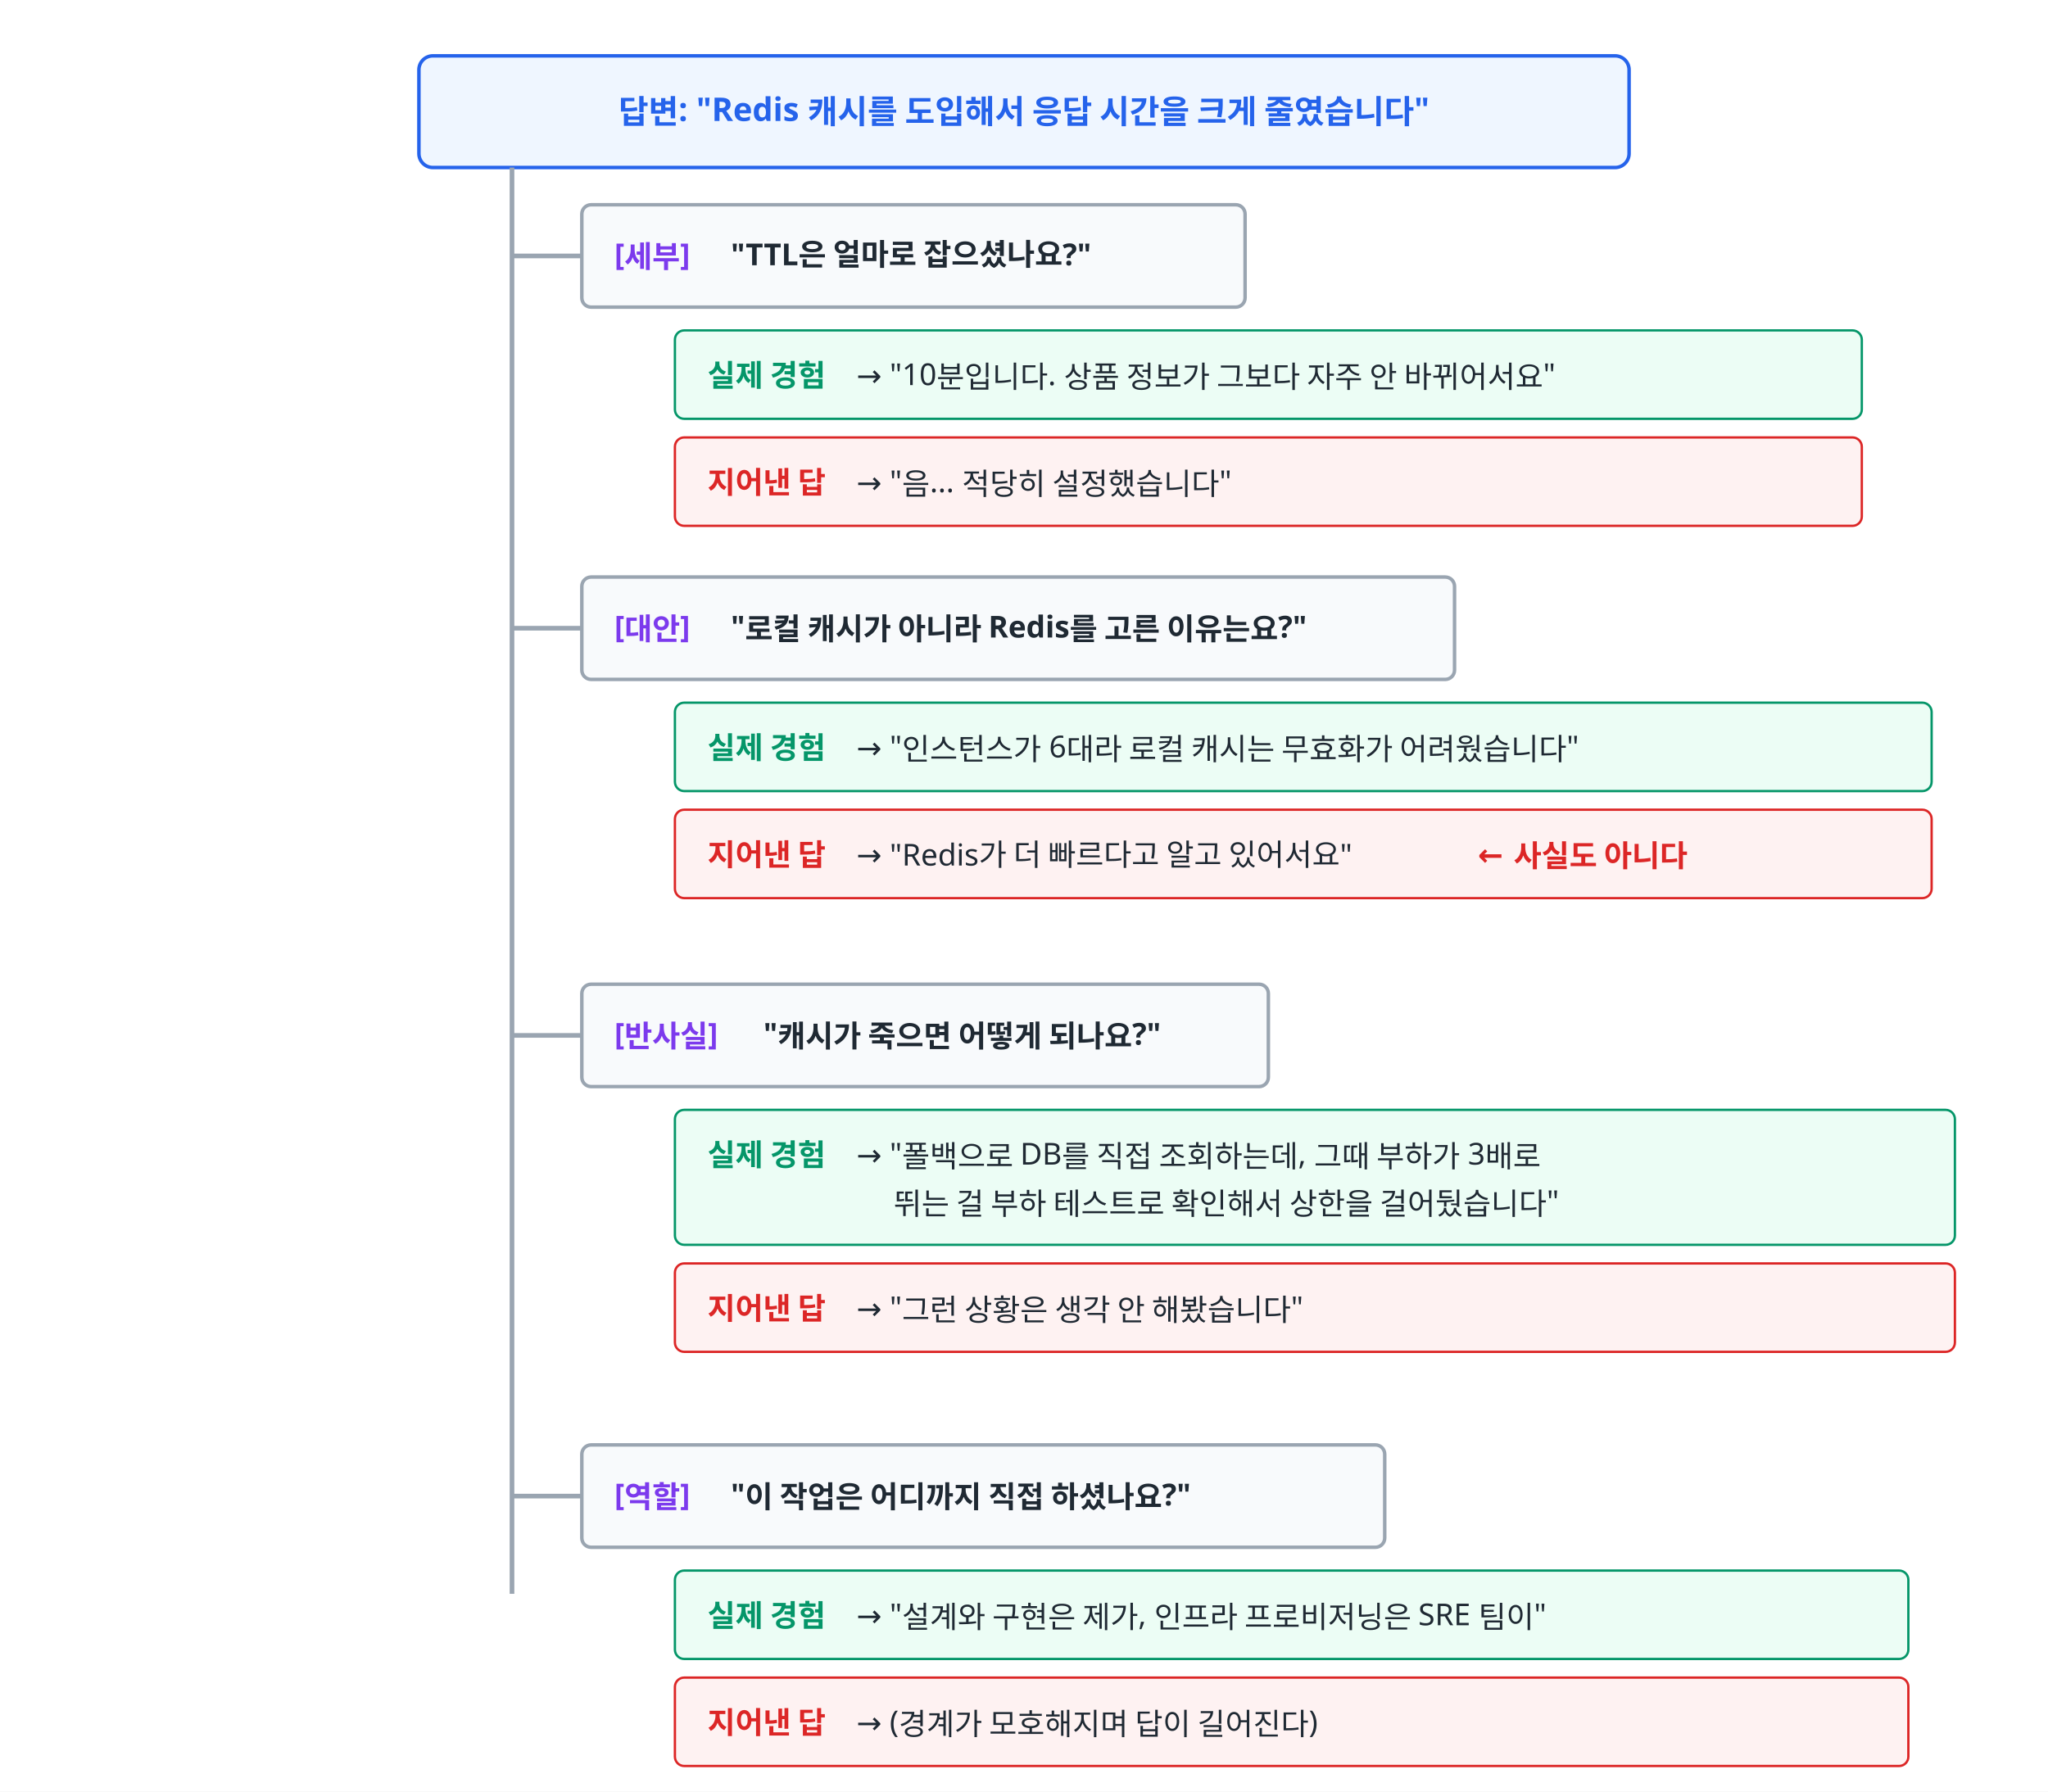
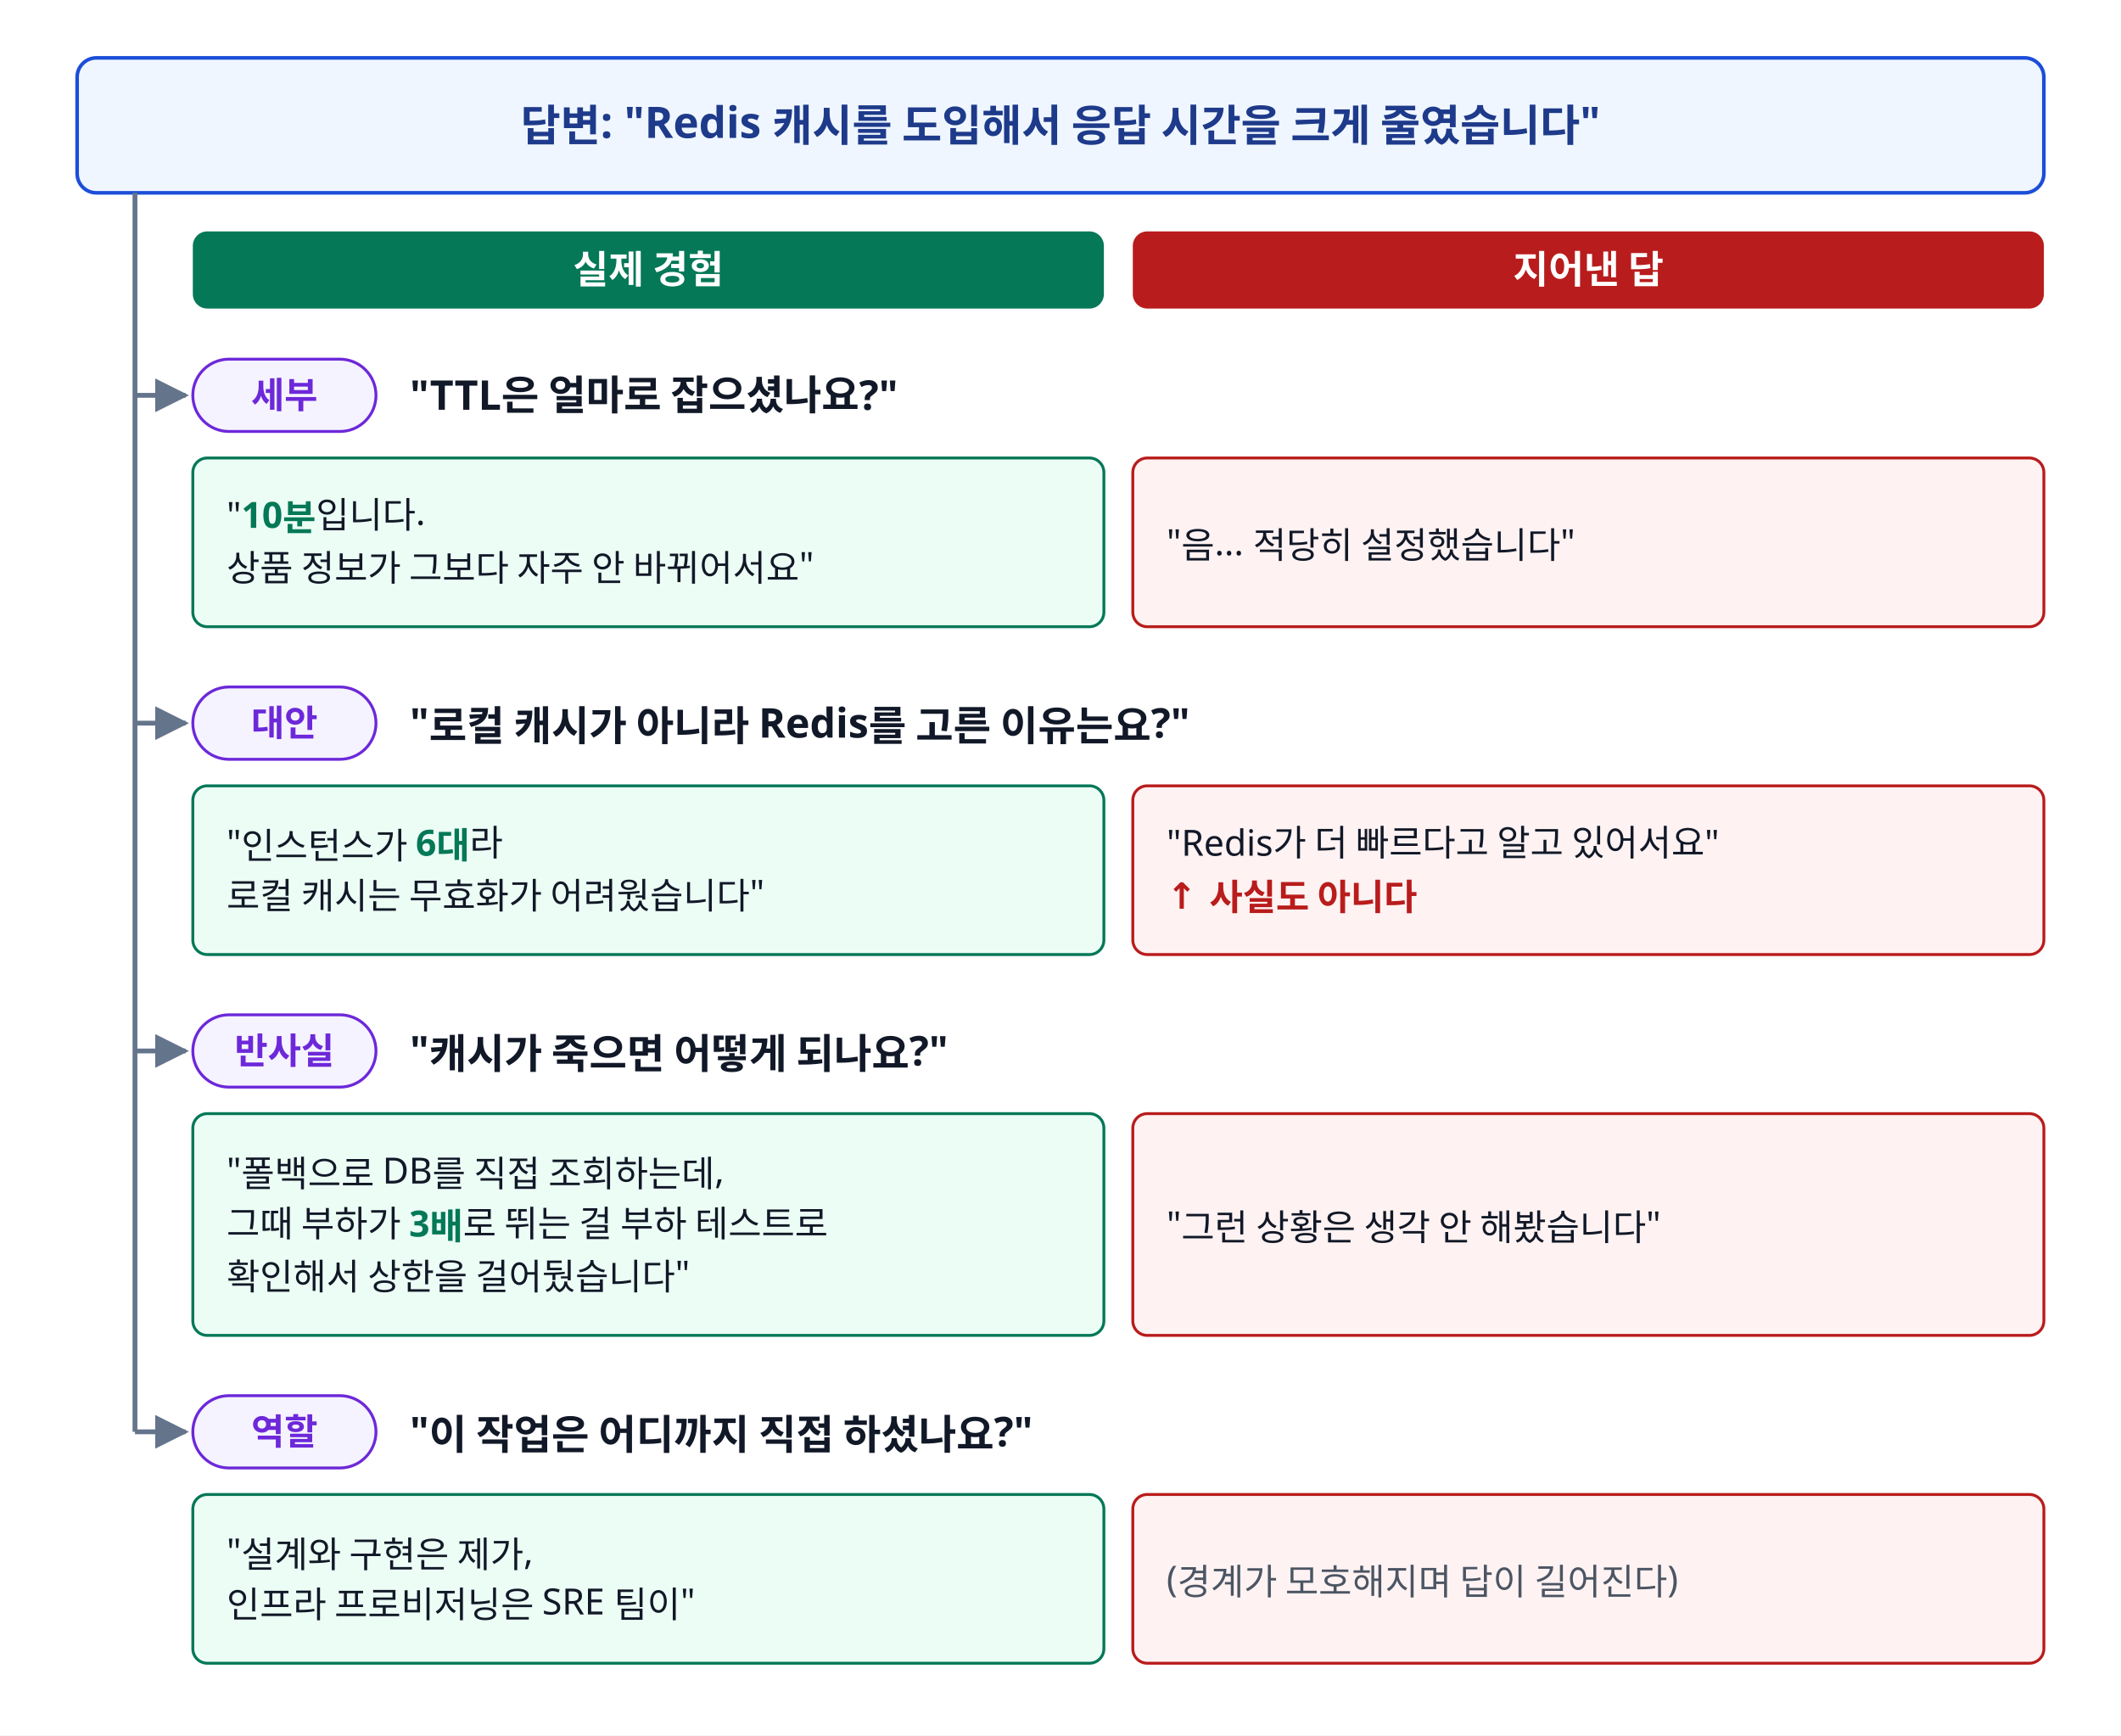
- <svg xmlns="http://www.w3.org/2000/svg" viewBox="0 0 880 770" width="880" height="770" font-family="'Malgun Gothic','Apple SD Gothic Neo','Noto Sans KR','Segoe UI',sans-serif" role="img" aria-labelledby="t d">
+ <svg xmlns="http://www.w3.org/2000/svg" viewBox="0 0 880 720" width="880" height="720" font-family="'Malgun Gothic','Apple SD Gothic Neo','Noto Sans KR','Segoe UI',sans-serif" role="img" aria-labelledby="t d">
  <defs>
-     <marker id="a-ink" viewBox="0 0 10 10" refX="9" refY="5" markerWidth="7" markerHeight="7" orient="auto-start-reverse">
-       <path d="M0,0 L10,5 L0,10 z" fill="#1f2933" />
+     <marker id="ah" viewBox="0 0 10 10" refX="9" refY="5" markerWidth="7" markerHeight="7" orient="auto">
+       <path d="M0,0 L10,5 L0,10 z" fill="#64748b" />
    </marker>
  </defs>
-   <rect width="880" height="770" fill="#ffffff" />
-   <rect x="180" y="24" width="520" height="48" rx="6" fill="#eff6ff" stroke="#2563eb" stroke-width="1.5" />
-   <text x="440" y="53" font-size="14" font-weight="bold" fill="#2563eb" text-anchor="middle">답변: "Redis 캐시를 도입해서 응답 시간을 크게 줄였습니다"</text>
-   <path d="M220,72 L220,685" stroke="#9aa5b1" stroke-width="2" fill="none" />
-   <path d="M220,110 L250,110" stroke="#9aa5b1" stroke-width="2" fill="none" />
-   <rect x="250" y="88" width="285" height="44" rx="4" fill="#f8fafc" stroke="#9aa5b1" stroke-width="1.5" />
-   <text x="264" y="114" font-size="13" font-weight="bold" fill="#7c3aed">[세부]</text>
-   <text x="314" y="114" font-size="13" font-weight="bold" fill="#1f2933">"TTL은 얼마로 잡으셨나요?"</text>
-   <rect x="290" y="142" width="510" height="38" rx="4" fill="#ecfdf5" stroke="#059669" stroke-width="1" />
-   <text x="304" y="166" font-size="13" font-weight="bold" fill="#059669">실제 경험</text>
-   <text x="368" y="166" font-size="13" fill="#1f2933">→ "10분입니다. 상품 정보가 그보다 자주 안 바뀌어서요"</text>
-   <rect x="290" y="188" width="510" height="38" rx="4" fill="#fef2f2" stroke="#dc2626" stroke-width="1" />
-   <text x="304" y="212" font-size="13" font-weight="bold" fill="#dc2626">지어낸 답</text>
-   <text x="368" y="212" font-size="13" fill="#1f2933">→ "음... 적당히 설정했습니다"</text>
-   <path d="M220,270 L250,270" stroke="#9aa5b1" stroke-width="2" fill="none" />
-   <rect x="250" y="248" width="375" height="44" rx="4" fill="#f8fafc" stroke="#9aa5b1" stroke-width="1.5" />
-   <text x="264" y="274" font-size="13" font-weight="bold" fill="#7c3aed">[대안]</text>
-   <text x="314" y="274" font-size="13" font-weight="bold" fill="#1f2933">"로컬 캐시가 아니라 Redis를 고른 이유는요?"</text>
-   <rect x="290" y="302" width="540" height="38" rx="4" fill="#ecfdf5" stroke="#059669" stroke-width="1" />
-   <text x="304" y="326" font-size="13" font-weight="bold" fill="#059669">실제 경험</text>
-   <text x="368" y="326" font-size="13" fill="#1f2933">→ "인스턴스가 6대라 로컬 캐시는 무효화가 어려웠습니다"</text>
-   <rect x="290" y="348" width="540" height="38" rx="4" fill="#fef2f2" stroke="#dc2626" stroke-width="1" />
-   <text x="304" y="372" font-size="13" font-weight="bold" fill="#dc2626">지어낸 답</text>
-   <text x="368" y="372" font-size="13" fill="#1f2933">→ "Redis가 더 빠르다고 알고 있어서요"</text>
-   <text x="635" y="372" font-size="13" font-weight="bold" fill="#dc2626">← 사실도 아니다</text>
-   <path d="M220,445 L250,445" stroke="#9aa5b1" stroke-width="2" fill="none" />
-   <rect x="250" y="423" width="295" height="44" rx="4" fill="#f8fafc" stroke="#9aa5b1" stroke-width="1.5" />
-   <text x="264" y="449" font-size="13" font-weight="bold" fill="#7c3aed">[반사실]</text>
-   <text x="328" y="449" font-size="13" font-weight="bold" fill="#1f2933">"캐시가 죽으면 어떻게 되나요?"</text>
-   <rect x="290" y="477" width="550" height="58" rx="4" fill="#ecfdf5" stroke="#059669" stroke-width="1" />
-   <text x="304" y="501" font-size="13" font-weight="bold" fill="#059669">실제 경험</text>
-   <text x="368" y="501" font-size="13" fill="#1f2933">→ "폴백으로 DB를 직접 조회하는데, 그때 부하가 3배로</text>
-   <text x="384" y="522" font-size="13" fill="#1f2933">뛰는 걸 부하 테스트로 확인해서 상한을 걸어뒀습니다"</text>
-   <rect x="290" y="543" width="550" height="38" rx="4" fill="#fef2f2" stroke="#dc2626" stroke-width="1" />
-   <text x="304" y="567" font-size="13" font-weight="bold" fill="#dc2626">지어낸 답</text>
-   <text x="368" y="567" font-size="13" fill="#1f2933">→ "그런 상황은 생각 안 해봤습니다"</text>
-   <path d="M220,643 L250,643" stroke="#9aa5b1" stroke-width="2" fill="none" />
-   <rect x="250" y="621" width="345" height="44" rx="4" fill="#f8fafc" stroke="#9aa5b1" stroke-width="1.5" />
-   <text x="264" y="647" font-size="13" font-weight="bold" fill="#7c3aed">[역할]</text>
-   <text x="314" y="647" font-size="13" font-weight="bold" fill="#1f2933">"이 작업은 어디까지 직접 하셨나요?"</text>
-   <rect x="290" y="675" width="530" height="38" rx="4" fill="#ecfdf5" stroke="#059669" stroke-width="1" />
-   <text x="304" y="699" font-size="13" font-weight="bold" fill="#059669">실제 경험</text>
-   <text x="368" y="699" font-size="13" fill="#1f2933">→ "설계와 구현은 제가, 인프라 프로비저닝은 SRE 팀이"</text>
-   <rect x="290" y="721" width="530" height="38" rx="4" fill="#fef2f2" stroke="#dc2626" stroke-width="1" />
-   <text x="304" y="745" font-size="13" font-weight="bold" fill="#dc2626">지어낸 답</text>
-   <text x="368" y="745" font-size="13" fill="#1f2933">→ (경계가 모호해지며 답이 길어진다)</text>
+   <rect width="880" height="720" fill="#ffffff" />
+   <rect x="32" y="24" width="816" height="56" rx="8" fill="#eff6ff" stroke="#1d4ed8" stroke-width="1.5" />
+   <text x="440" y="58.5" font-size="18" font-weight="bold" fill="#1e3a8a" text-anchor="middle">답변: "Redis 캐시를 도입해서 응답 시간을 크게 줄였습니다"</text>
+   <rect x="80" y="96" width="378" height="32" rx="6" fill="#047857" />
+   <text x="269" y="117.5" font-size="16" font-weight="bold" fill="#ffffff" text-anchor="middle">실제 경험</text>
+   <rect x="470" y="96" width="378" height="32" rx="6" fill="#b91c1c" />
+   <text x="659" y="117.5" font-size="16" font-weight="bold" fill="#ffffff" text-anchor="middle">지어낸 답</text>
+   <line x1="56" y1="80" x2="56" y2="594" stroke="#64748b" stroke-width="2" />
+   <line x1="56" y1="164" x2="77" y2="164" stroke="#64748b" stroke-width="2" marker-end="url(#ah)" />
+   <line x1="56" y1="300" x2="77" y2="300" stroke="#64748b" stroke-width="2" marker-end="url(#ah)" />
+   <line x1="56" y1="436" x2="77" y2="436" stroke="#64748b" stroke-width="2" marker-end="url(#ah)" />
+   <line x1="56" y1="594" x2="77" y2="594" stroke="#64748b" stroke-width="2" marker-end="url(#ah)" />
+   <rect x="80" y="149" width="76" height="30" rx="15" fill="#f5f3ff" stroke="#6d28d9" stroke-width="1.2" />
+   <text x="118" y="169.3" font-size="15" font-weight="bold" fill="#6d28d9" text-anchor="middle">세부</text>
+   <text x="170" y="170" font-size="17" font-weight="bold" fill="#111827">"TTL은 얼마로 잡으셨나요?"</text>
+   <rect x="80" y="190" width="378" height="70" rx="6" fill="#ecfdf5" stroke="#047857" stroke-width="1.2" />
+   <text x="94" y="219" font-size="15" fill="#111827">"<tspan font-weight="bold" fill="#047857">10분</tspan>입니다.</text>
+   <text x="94" y="241" font-size="15" fill="#111827">상품 정보가 그보다 자주 안 바뀌어서요"</text>
+   <rect x="470" y="190" width="378" height="70" rx="6" fill="#fef2f2" stroke="#b91c1c" stroke-width="1.2" />
+   <text x="484" y="230.3" font-size="15" fill="#111827">"음... 적당히 설정했습니다"</text>
+   <rect x="80" y="285" width="76" height="30" rx="15" fill="#f5f3ff" stroke="#6d28d9" stroke-width="1.2" />
+   <text x="118" y="305.3" font-size="15" font-weight="bold" fill="#6d28d9" text-anchor="middle">대안</text>
+   <text x="170" y="306" font-size="17" font-weight="bold" fill="#111827">"로컬 캐시가 아니라 Redis를 고른 이유는요?"</text>
+   <rect x="80" y="326" width="378" height="70" rx="6" fill="#ecfdf5" stroke="#047857" stroke-width="1.2" />
+   <text x="94" y="355" font-size="15" fill="#111827">"인스턴스가 <tspan font-weight="bold" fill="#047857">6대</tspan>라</text>
+   <text x="94" y="377" font-size="15" fill="#111827">로컬 캐시는 무효화가 어려웠습니다"</text>
+   <rect x="470" y="326" width="378" height="70" rx="6" fill="#fef2f2" stroke="#b91c1c" stroke-width="1.2" />
+   <text x="484" y="355" font-size="15" fill="#111827">"Redis가 더 빠르다고 알고 있어서요"</text>
+   <text x="484" y="377" font-size="15" font-weight="bold" fill="#b91c1c">↑ 사실도 아니다</text>
+   <rect x="80" y="421" width="76" height="30" rx="15" fill="#f5f3ff" stroke="#6d28d9" stroke-width="1.2" />
+   <text x="118" y="441.3" font-size="15" font-weight="bold" fill="#6d28d9" text-anchor="middle">반사실</text>
+   <text x="170" y="442" font-size="17" font-weight="bold" fill="#111827">"캐시가 죽으면 어떻게 되나요?"</text>
+   <rect x="80" y="462" width="378" height="92" rx="6" fill="#ecfdf5" stroke="#047857" stroke-width="1.2" />
+   <text x="94" y="491" font-size="15" fill="#111827">"폴백으로 DB를 직접 조회하는데,</text>
+   <text x="94" y="513" font-size="15" fill="#111827">그때 부하가 <tspan font-weight="bold" fill="#047857">3배</tspan>로 뛰는 걸 부하 테스트로</text>
+   <text x="94" y="535" font-size="15" fill="#111827">확인해서 상한을 걸어뒀습니다"</text>
+   <rect x="470" y="462" width="378" height="92" rx="6" fill="#fef2f2" stroke="#b91c1c" stroke-width="1.2" />
+   <text x="484" y="513.3" font-size="15" fill="#111827">"그런 상황은 생각 안 해봤습니다"</text>
+   <rect x="80" y="579" width="76" height="30" rx="15" fill="#f5f3ff" stroke="#6d28d9" stroke-width="1.2" />
+   <text x="118" y="599.3" font-size="15" font-weight="bold" fill="#6d28d9" text-anchor="middle">역할</text>
+   <text x="170" y="600" font-size="17" font-weight="bold" fill="#111827">"이 작업은 어디까지 직접 하셨나요?"</text>
+   <rect x="80" y="620" width="378" height="70" rx="6" fill="#ecfdf5" stroke="#047857" stroke-width="1.2" />
+   <text x="94" y="649" font-size="15" fill="#111827">"설계와 구현은 제가,</text>
+   <text x="94" y="671" font-size="15" fill="#111827">인프라 프로비저닝은 SRE 팀이"</text>
+   <rect x="470" y="620" width="378" height="70" rx="6" fill="#fef2f2" stroke="#b91c1c" stroke-width="1.2" />
+   <text x="484" y="660.3" font-size="15" fill="#4b5563">(경계가 모호해지며 답이 길어진다)</text>
</svg>
